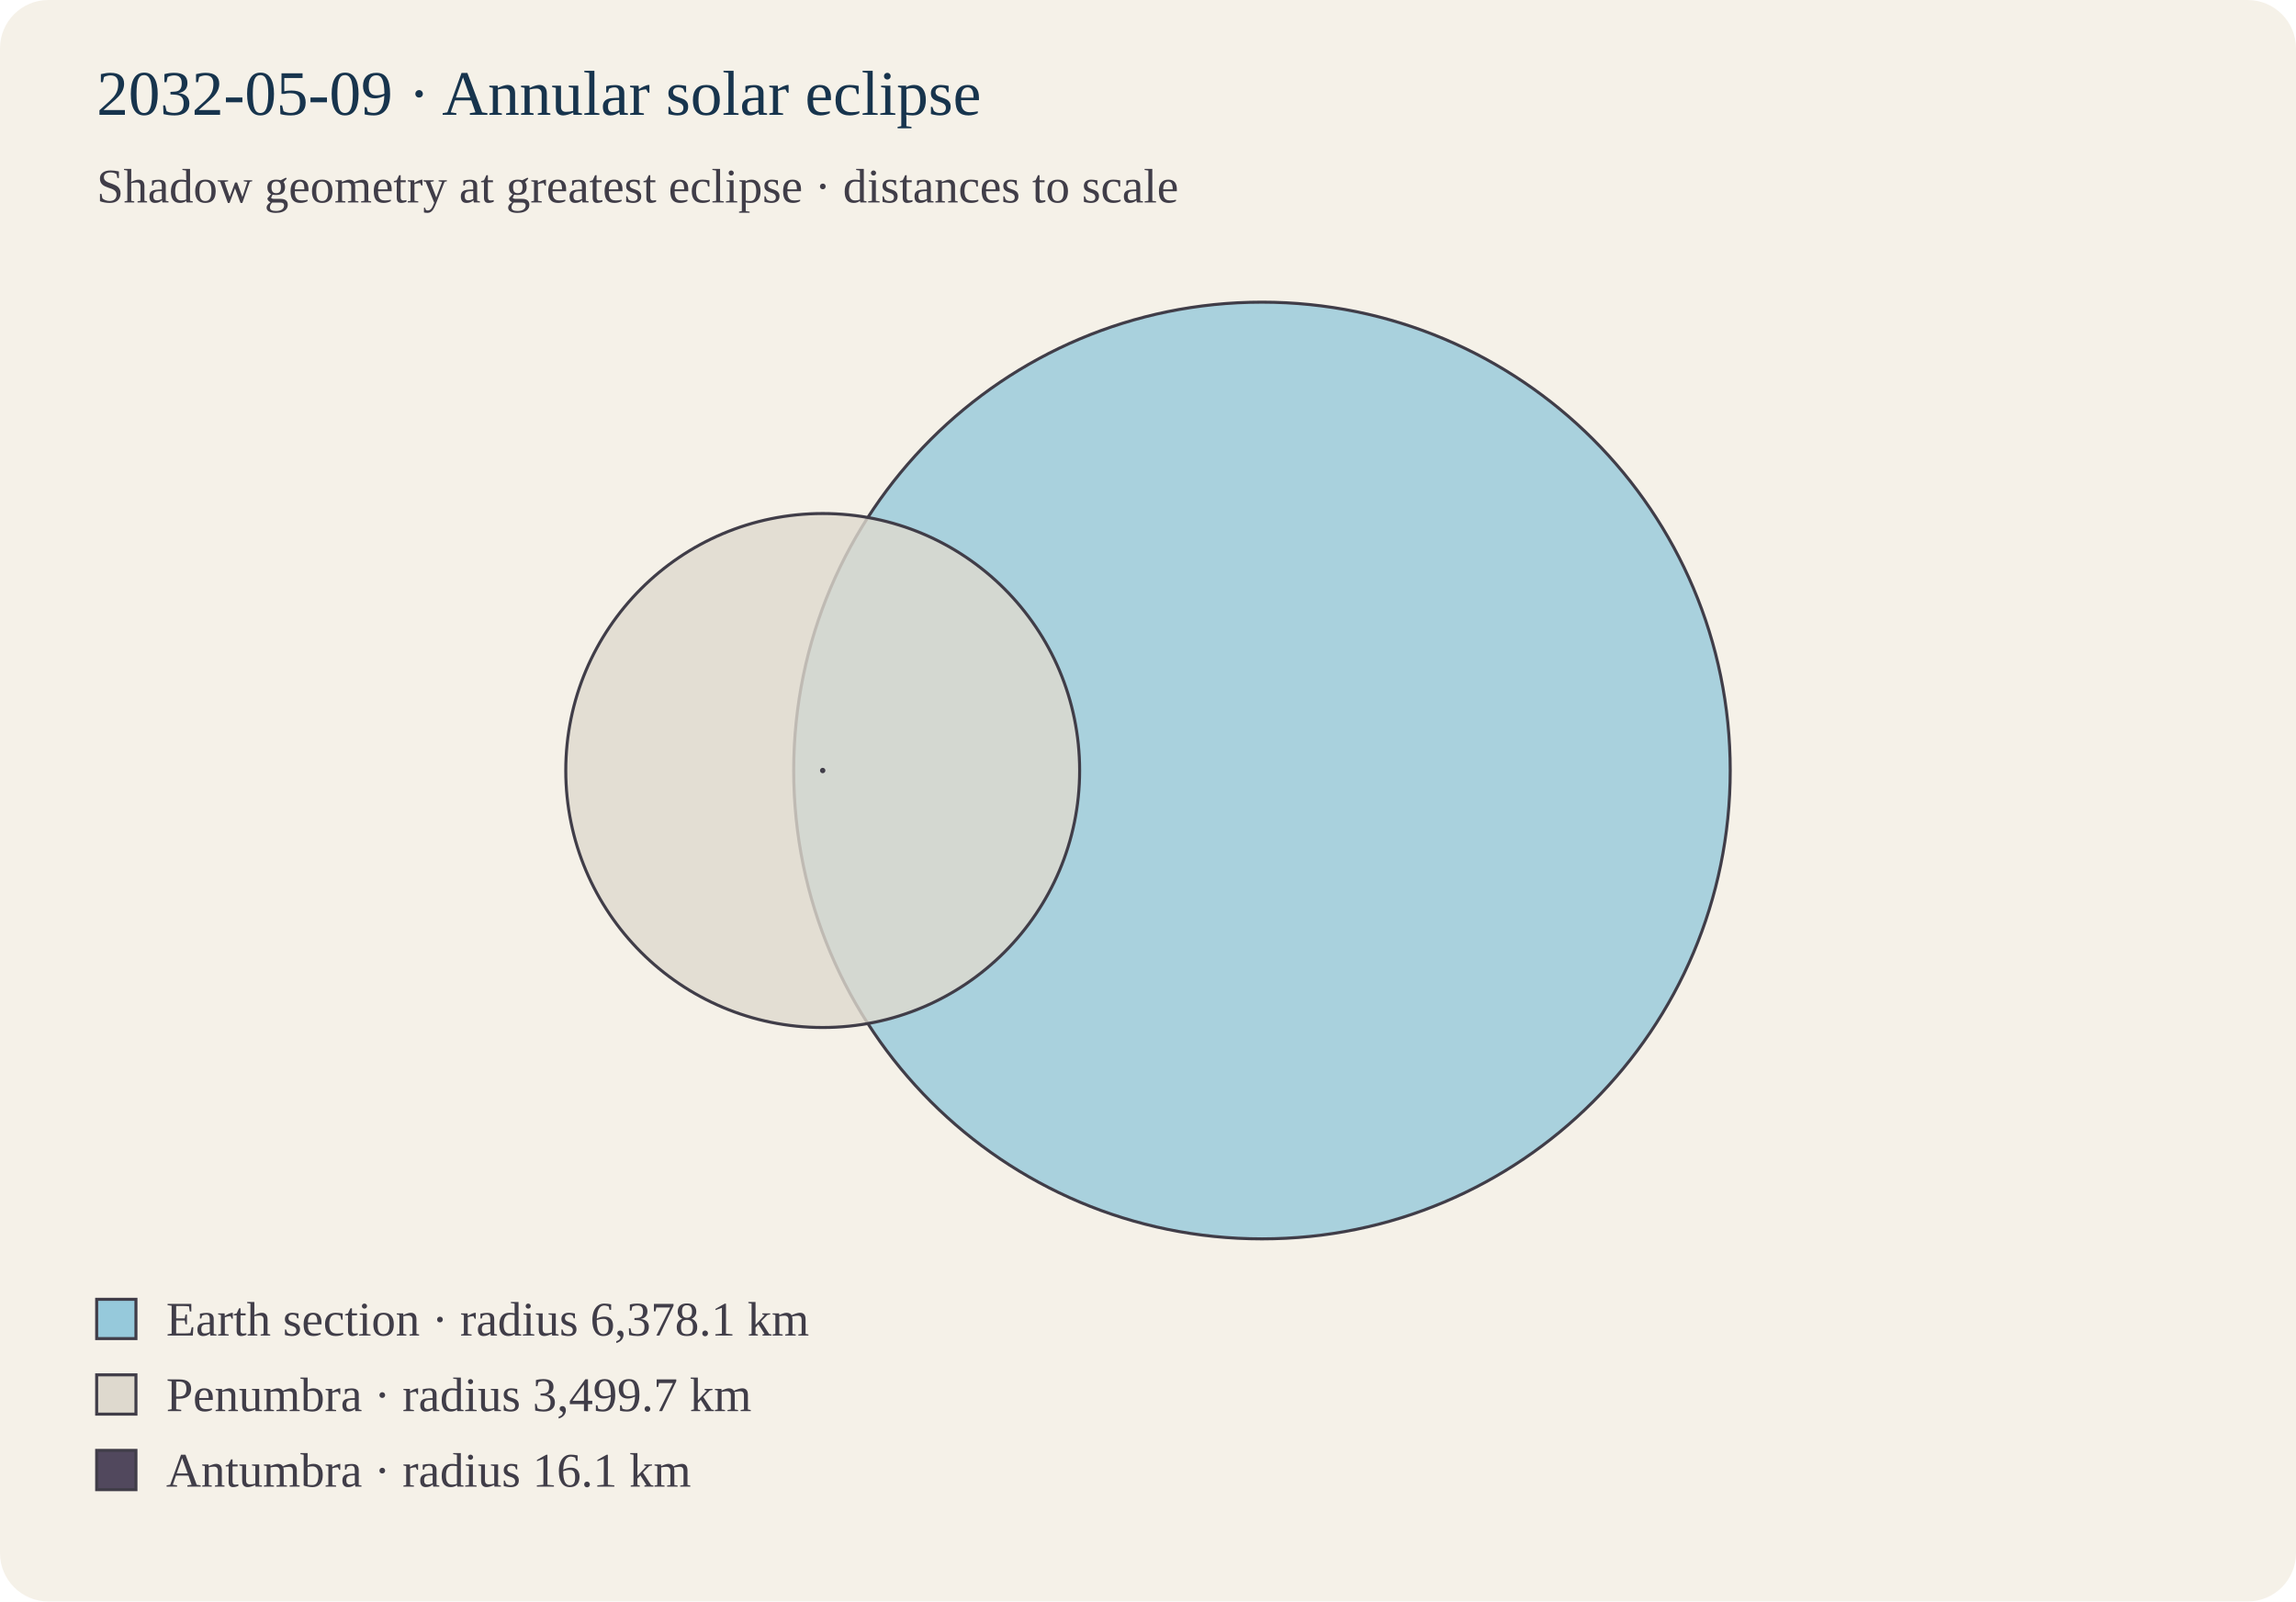
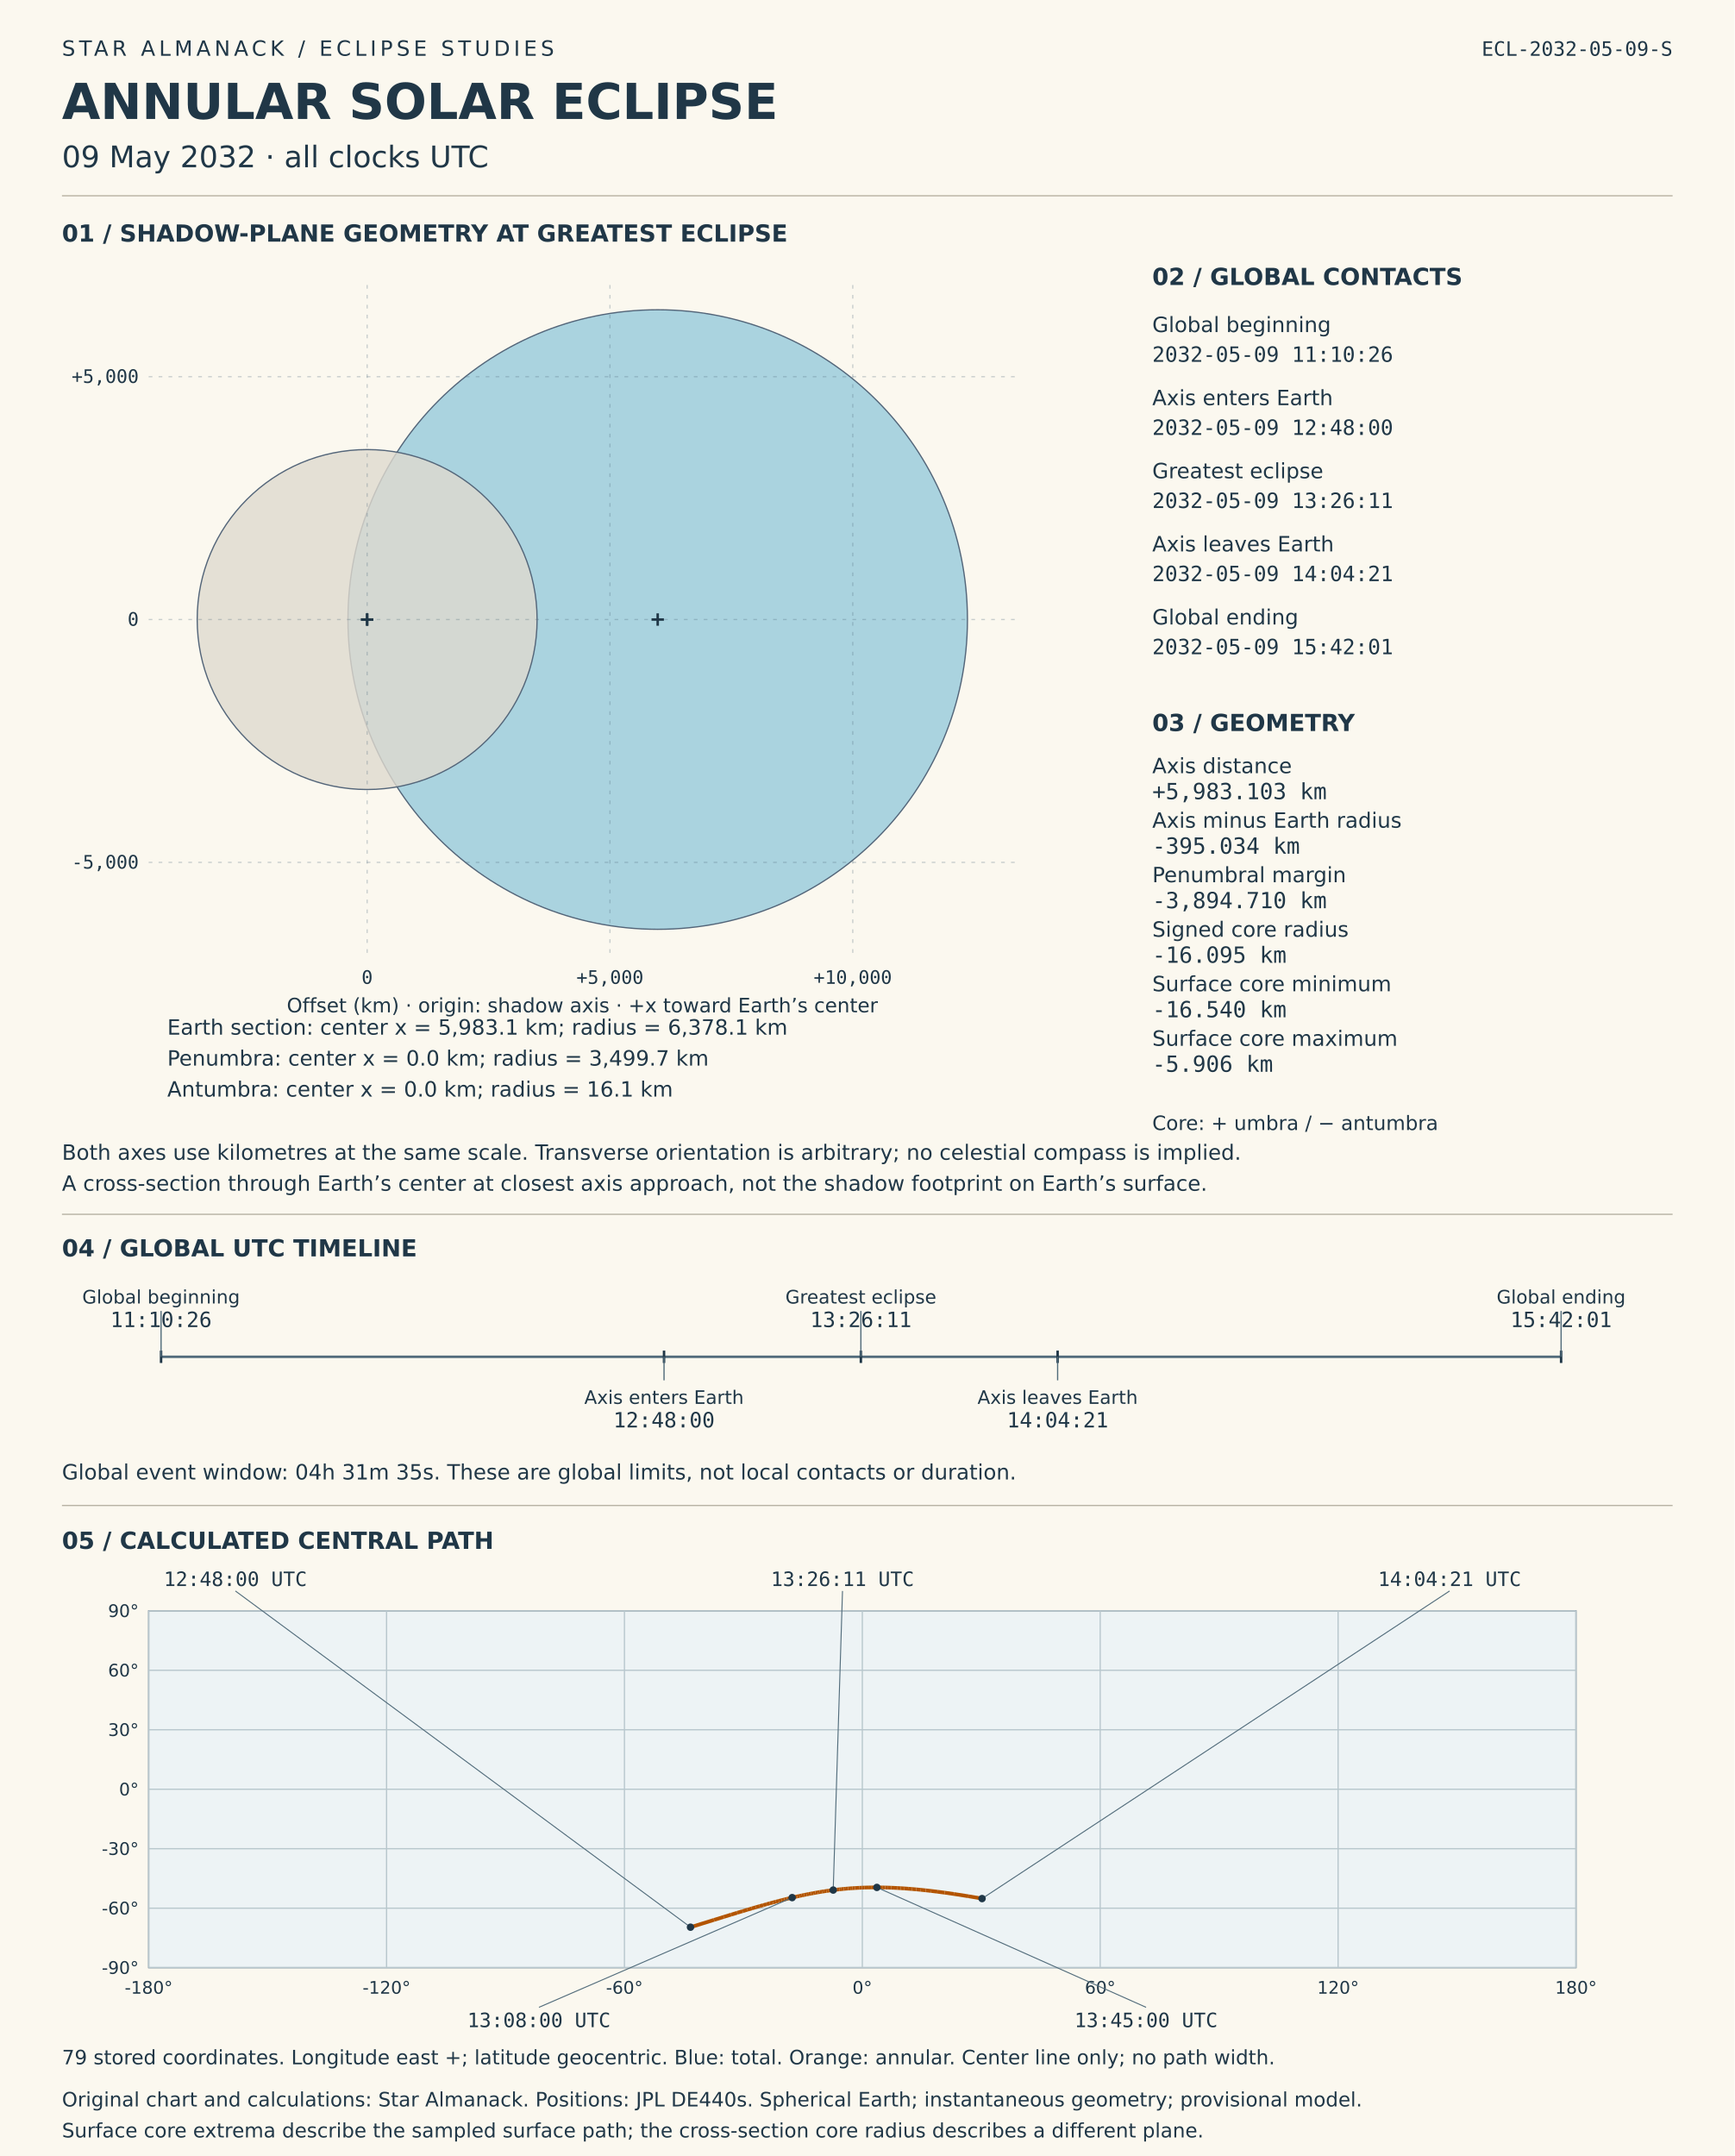
- <svg xmlns="http://www.w3.org/2000/svg" viewBox="0 0 760 530" role="img" aria-labelledby="art-title art-desc">
-   <rect width="760" height="530" rx="16" fill="#f5f1e8" />
-   <text x="32" y="38" font-size="21" fill="#17344d">2032-05-09 · Annular solar eclipse</text>
-   <text x="32" y="67" font-size="16" fill="#403d48">Shadow geometry at greatest eclipse · distances to scale</text>
-   <circle data-label="Earth section" cx="417.724" cy="255" r="155" fill="#96c9db" fill-opacity="0.8" stroke="#403d48" />
-   <circle data-label="Penumbra" cx="272.324" cy="255" r="85.048" fill="#ded9ce" fill-opacity="0.8" stroke="#403d48" />
-   <circle data-label="Antumbra" cx="272.324" cy="255" r="0.391" fill="#51485d" fill-opacity="0.8" stroke="#403d48" />
-   <rect x="32" y="430" width="13" height="13" fill="#96c9db" stroke="#403d48" />
-   <text x="55" y="442" font-size="16" fill="#403d48">Earth section · radius 6,378.1 km</text>
-   <rect x="32" y="455" width="13" height="13" fill="#ded9ce" stroke="#403d48" />
-   <text x="55" y="467" font-size="16" fill="#403d48">Penumbra · radius 3,499.7 km</text>
-   <rect x="32" y="480" width="13" height="13" fill="#51485d" stroke="#403d48" />
-   <text x="55" y="492" font-size="16" fill="#403d48">Antumbra · radius 16.1 km</text>
+ <svg xmlns="http://www.w3.org/2000/svg" viewBox="0 0 1400 1740" role="img" aria-labelledby="solar-title solar-desc">
+   <rect width="1400" height="1740" fill="#fbf8ef" />
+   <style>text{font-family:DejaVu Sans,sans-serif;fill:#203747}.mono{font-family:DejaVu Sans Mono,monospace;font-variant-numeric:tabular-nums}</style>
+   <text x="50" y="45" font-size="17" letter-spacing="3">STAR ALMANACK  /  ECLIPSE STUDIES</text>
+   <text x="50" y="96" font-size="40" font-weight="bold">ANNULAR SOLAR ECLIPSE</text>
+   <text x="50" y="135" font-size="24">09 May 2032  ·  all clocks UTC</text>
+   <text x="1350" y="45" font-size="16" text-anchor="end" class="mono">ECL-2032-05-09-S</text>
+   <line x1="50" y1="158" x2="1350" y2="158" stroke="#b8b3a4" />
+   <text x="50" y="195" font-size="19" font-weight="bold">01  /  SHADOW-PLANE GEOMETRY AT GREATEST ECLIPSE</text>
+   <circle data-label="Earth section" cx="530.845" cy="500.0" r="250" fill="#96c9db" fill-opacity=".8" stroke="#536579" />
+   <circle data-label="Penumbra" cx="296.329" cy="500.0" r="137.175" fill="#ded9ce" fill-opacity=".8" stroke="#536579" />
+   <circle data-label="Antumbra" cx="296.329" cy="500.0" r="0.631" fill="#51485d" fill-opacity=".8" stroke="#536579" />
+   <g id="shadow-coordinate-grid">
+     <line x1="296.329" y1="230" x2="296.329" y2="770" stroke="#526c7b" stroke-opacity=".3" stroke-dasharray="3 5" />
+     <text x="296.329" y="794" font-size="15" text-anchor="middle" class="mono">0</text>
+     <line x1="492.311" y1="230" x2="492.311" y2="770" stroke="#526c7b" stroke-opacity=".3" stroke-dasharray="3 5" />
+     <text x="492.311" y="794" font-size="15" text-anchor="middle" class="mono">+5,000</text>
+     <line x1="688.293" y1="230" x2="688.293" y2="770" stroke="#526c7b" stroke-opacity=".3" stroke-dasharray="3 5" />
+     <text x="688.293" y="794" font-size="15" text-anchor="middle" class="mono">+10,000</text>
+     <line x1="120" y1="695.982" x2="820" y2="695.982" stroke="#526c7b" stroke-opacity=".3" stroke-dasharray="3 5" />
+     <text x="112" y="700.982" font-size="15" text-anchor="end" class="mono">-5,000</text>
+     <line x1="120" y1="500.0" x2="820" y2="500.0" stroke="#526c7b" stroke-opacity=".3" stroke-dasharray="3 5" />
+     <text x="112" y="505.0" font-size="15" text-anchor="end" class="mono">0</text>
+     <line x1="120" y1="304.018" x2="820" y2="304.018" stroke="#526c7b" stroke-opacity=".3" stroke-dasharray="3 5" />
+     <text x="112" y="309.018" font-size="15" text-anchor="end" class="mono">+5,000</text>
+   </g>
+   <line x1="525.845" y1="500.0" x2="535.845" y2="500.0" stroke="#203747" stroke-width="2" />
+   <line x1="530.845" y1="495.0" x2="530.845" y2="505.0" stroke="#203747" stroke-width="2" />
+   <text x="135" y="835" font-size="17">Earth section: center x = 5,983.1 km; radius = 6,378.1 km</text>
+   <line x1="291.329" y1="500.0" x2="301.329" y2="500.0" stroke="#203747" stroke-width="2" />
+   <line x1="296.329" y1="495.0" x2="296.329" y2="505.0" stroke="#203747" stroke-width="2" />
+   <text x="135" y="860" font-size="17">Penumbra: center x = 0.0 km; radius = 3,499.7 km</text>
+   <line x1="291.329" y1="500.0" x2="301.329" y2="500.0" stroke="#203747" stroke-width="2" />
+   <line x1="296.329" y1="495.0" x2="296.329" y2="505.0" stroke="#203747" stroke-width="2" />
+   <text x="135" y="885" font-size="17">Antumbra: center x = 0.0 km; radius = 16.1 km</text>
+   <text x="470" y="817" font-size="16" text-anchor="middle">Offset (km) · origin: shadow axis · +x toward Earth’s center</text>
+   <text x="50" y="936" font-size="17">Both axes use kilometres at the same scale. Transverse orientation is arbitrary; no celestial compass is implied.</text>
+   <text x="50" y="961" font-size="17">A cross-section through Earth’s center at closest axis approach, not the shadow footprint on Earth’s surface.</text>
+   <text x="930" y="230" font-size="19" font-weight="bold">02  /  GLOBAL CONTACTS</text>
+   <text x="930" y="268" font-size="17">Global beginning</text>
+   <text x="930" y="292" font-size="17" class="mono">2032-05-09  11:10:26</text>
+   <text x="930" y="327" font-size="17">Axis enters Earth</text>
+   <text x="930" y="351" font-size="17" class="mono">2032-05-09  12:48:00</text>
+   <text x="930" y="386" font-size="17">Greatest eclipse</text>
+   <text x="930" y="410" font-size="17" class="mono">2032-05-09  13:26:11</text>
+   <text x="930" y="445" font-size="17">Axis leaves Earth</text>
+   <text x="930" y="469" font-size="17" class="mono">2032-05-09  14:04:21</text>
+   <text x="930" y="504" font-size="17">Global ending</text>
+   <text x="930" y="528" font-size="17" class="mono">2032-05-09  15:42:01</text>
+   <text x="930" y="590" font-size="19" font-weight="bold">03  /  GEOMETRY</text>
+   <text x="930" y="624" font-size="17">Axis distance</text>
+   <text x="930" y="645" font-size="18" class="mono">+5,983.103 km</text>
+   <text x="930" y="668" font-size="17">Axis minus Earth radius</text>
+   <text x="930" y="689" font-size="18" class="mono">-395.034 km</text>
+   <text x="930" y="712" font-size="17">Penumbral margin</text>
+   <text x="930" y="733" font-size="18" class="mono">-3,894.710 km</text>
+   <text x="930" y="756" font-size="17">Signed core radius</text>
+   <text x="930" y="777" font-size="18" class="mono">-16.095 km</text>
+   <text x="930" y="800" font-size="17">Surface core minimum</text>
+   <text x="930" y="821" font-size="18" class="mono">-16.540 km</text>
+   <text x="930" y="844" font-size="17">Surface core maximum</text>
+   <text x="930" y="865" font-size="18" class="mono">-5.906 km</text>
+   <text x="930" y="912" font-size="16">Core: + umbra / − antumbra</text>
+   <line x1="50" y1="980" x2="1350" y2="980" stroke="#b8b3a4" />
+   <text x="50" y="1014" font-size="19" font-weight="bold">04  /  GLOBAL UTC TIMELINE</text>
+   <line x1="130" y1="1095" x2="1260" y2="1095" stroke="#526c7b" stroke-width="2" />
+   <line x1="130.0" y1="1090" x2="130.0" y2="1100" stroke="#203747" stroke-width="2" />
+   <line x1="130.0" y1="1095" x2="130.0" y2="1058" stroke="#526c7b" />
+   <text x="130.0" y="1052" font-size="15" text-anchor="middle">Global beginning</text>
+   <text x="130.0" y="1071" font-size="17" text-anchor="middle" class="mono">11:10:26</text>
+   <line x1="535.954" y1="1090" x2="535.954" y2="1100" stroke="#203747" stroke-width="2" />
+   <line x1="535.954" y1="1095" x2="535.954" y2="1114" stroke="#526c7b" />
+   <text x="535.954" y="1133" font-size="15" text-anchor="middle">Axis enters Earth</text>
+   <text x="535.954" y="1152" font-size="17" text-anchor="middle" class="mono">12:48:00</text>
+   <line x1="694.827" y1="1090" x2="694.827" y2="1100" stroke="#203747" stroke-width="2" />
+   <line x1="694.827" y1="1095" x2="694.827" y2="1058" stroke="#526c7b" />
+   <text x="694.827" y="1052" font-size="15" text-anchor="middle">Greatest eclipse</text>
+   <text x="694.827" y="1071" font-size="17" text-anchor="middle" class="mono">13:26:11</text>
+   <line x1="853.63" y1="1090" x2="853.63" y2="1100" stroke="#203747" stroke-width="2" />
+   <line x1="853.63" y1="1095" x2="853.63" y2="1114" stroke="#526c7b" />
+   <text x="853.63" y="1133" font-size="15" text-anchor="middle">Axis leaves Earth</text>
+   <text x="853.63" y="1152" font-size="17" text-anchor="middle" class="mono">14:04:21</text>
+   <line x1="1260.0" y1="1090" x2="1260.0" y2="1100" stroke="#203747" stroke-width="2" />
+   <line x1="1260.0" y1="1095" x2="1260.0" y2="1058" stroke="#526c7b" />
+   <text x="1260.0" y="1052" font-size="15" text-anchor="middle">Global ending</text>
+   <text x="1260.0" y="1071" font-size="17" text-anchor="middle" class="mono">15:42:01</text>
+   <text x="50" y="1194" font-size="17">Global event window: 04h 31m 35s. These are global limits, not local contacts or duration.</text>
+   <line x1="50" y1="1215" x2="1350" y2="1215" stroke="#b8b3a4" />
+   <text x="50" y="1250" font-size="19" font-weight="bold">05  /  CALCULATED CENTRAL PATH</text>
+   <g id="timed-central-path">
+     <rect x="120" y="1300" width="1152" height="288" fill="#edf3f5" stroke="#708090" />
+     <line x1="120.0" y1="1300" x2="120.0" y2="1588" stroke="#b8c7cd" />
+     <text x="120.0" y="1609" font-size="14" text-anchor="middle">-180°</text>
+     <line x1="312.0" y1="1300" x2="312.0" y2="1588" stroke="#b8c7cd" />
+     <text x="312.0" y="1609" font-size="14" text-anchor="middle">-120°</text>
+     <line x1="504.0" y1="1300" x2="504.0" y2="1588" stroke="#b8c7cd" />
+     <text x="504.0" y="1609" font-size="14" text-anchor="middle">-60°</text>
+     <line x1="696.0" y1="1300" x2="696.0" y2="1588" stroke="#b8c7cd" />
+     <text x="696.0" y="1609" font-size="14" text-anchor="middle">0°</text>
+     <line x1="888.0" y1="1300" x2="888.0" y2="1588" stroke="#b8c7cd" />
+     <text x="888.0" y="1609" font-size="14" text-anchor="middle">60°</text>
+     <line x1="1080.0" y1="1300" x2="1080.0" y2="1588" stroke="#b8c7cd" />
+     <text x="1080.0" y="1609" font-size="14" text-anchor="middle">120°</text>
+     <line x1="1272.0" y1="1300" x2="1272.0" y2="1588" stroke="#b8c7cd" />
+     <text x="1272.0" y="1609" font-size="14" text-anchor="middle">180°</text>
+     <line x1="120" y1="1588.0" x2="1272" y2="1588.0" stroke="#b8c7cd" />
+     <text x="112" y="1593.0" font-size="14" text-anchor="end">-90°</text>
+     <line x1="120" y1="1540.0" x2="1272" y2="1540.0" stroke="#b8c7cd" />
+     <text x="112" y="1545.0" font-size="14" text-anchor="end">-60°</text>
+     <line x1="120" y1="1492.0" x2="1272" y2="1492.0" stroke="#b8c7cd" />
+     <text x="112" y="1497.0" font-size="14" text-anchor="end">-30°</text>
+     <line x1="120" y1="1444.0" x2="1272" y2="1444.0" stroke="#b8c7cd" />
+     <text x="112" y="1449.0" font-size="14" text-anchor="end">0°</text>
+     <line x1="120" y1="1396.0" x2="1272" y2="1396.0" stroke="#b8c7cd" />
+     <text x="112" y="1401.0" font-size="14" text-anchor="end">30°</text>
+     <line x1="120" y1="1348.0" x2="1272" y2="1348.0" stroke="#b8c7cd" />
+     <text x="112" y="1353.0" font-size="14" text-anchor="end">60°</text>
+     <line x1="120" y1="1300.0" x2="1272" y2="1300.0" stroke="#b8c7cd" />
+     <text x="112" y="1305.0" font-size="14" text-anchor="end">90°</text>
+     <line x1="557.317" y1="1555.348" x2="576.308" y2="1549.448" stroke="#b35400" stroke-width="3" />
+     <line x1="576.308" y1="1549.448" x2="584.177" y2="1547.017" stroke="#b35400" stroke-width="3" />
+     <line x1="584.177" y1="1547.017" x2="590.108" y2="1545.197" stroke="#b35400" stroke-width="3" />
+     <line x1="590.108" y1="1545.197" x2="595.045" y2="1543.697" stroke="#b35400" stroke-width="3" />
+     <line x1="595.045" y1="1543.697" x2="599.352" y2="1542.4" stroke="#b35400" stroke-width="3" />
+     <line x1="599.352" y1="1542.4" x2="603.217" y2="1541.248" stroke="#b35400" stroke-width="3" />
+     <line x1="603.217" y1="1541.248" x2="606.75" y2="1540.208" stroke="#b35400" stroke-width="3" />
+     <line x1="606.75" y1="1540.208" x2="610.024" y2="1539.255" stroke="#b35400" stroke-width="3" />
+     <line x1="610.024" y1="1539.255" x2="613.088" y2="1538.375" stroke="#b35400" stroke-width="3" />
+     <line x1="613.088" y1="1538.375" x2="615.979" y2="1537.555" stroke="#b35400" stroke-width="3" />
+     <line x1="615.979" y1="1537.555" x2="618.725" y2="1536.788" stroke="#b35400" stroke-width="3" />
+     <line x1="618.725" y1="1536.788" x2="621.346" y2="1536.067" stroke="#b35400" stroke-width="3" />
+     <line x1="621.346" y1="1536.067" x2="623.86" y2="1535.386" stroke="#b35400" stroke-width="3" />
+     <line x1="623.86" y1="1535.386" x2="626.281" y2="1534.741" stroke="#b35400" stroke-width="3" />
+     <line x1="626.281" y1="1534.741" x2="628.621" y2="1534.128" stroke="#b35400" stroke-width="3" />
+     <line x1="628.621" y1="1534.128" x2="630.887" y2="1533.545" stroke="#b35400" stroke-width="3" />
+     <line x1="630.887" y1="1533.545" x2="633.09" y2="1532.989" stroke="#b35400" stroke-width="3" />
+     <line x1="633.09" y1="1532.989" x2="635.236" y2="1532.458" stroke="#b35400" stroke-width="3" />
+     <line x1="635.236" y1="1532.458" x2="637.33" y2="1531.95" stroke="#b35400" stroke-width="3" />
+     <line x1="637.33" y1="1531.95" x2="639.378" y2="1531.464" stroke="#b35400" stroke-width="3" />
+     <line x1="639.378" y1="1531.464" x2="641.386" y2="1530.998" stroke="#b35400" stroke-width="3" />
+     <line x1="641.386" y1="1530.998" x2="643.356" y2="1530.551" stroke="#b35400" stroke-width="3" />
+     <line x1="643.356" y1="1530.551" x2="645.294" y2="1530.122" stroke="#b35400" stroke-width="3" />
+     <line x1="645.294" y1="1530.122" x2="647.202" y2="1529.711" stroke="#b35400" stroke-width="3" />
+     <line x1="647.202" y1="1529.711" x2="649.083" y2="1529.315" stroke="#b35400" stroke-width="3" />
+     <line x1="649.083" y1="1529.315" x2="650.94" y2="1528.935" stroke="#b35400" stroke-width="3" />
+     <line x1="650.94" y1="1528.935" x2="652.776" y2="1528.57" stroke="#b35400" stroke-width="3" />
+     <line x1="652.776" y1="1528.57" x2="654.594" y2="1528.219" stroke="#b35400" stroke-width="3" />
+     <line x1="654.594" y1="1528.219" x2="656.395" y2="1527.882" stroke="#b35400" stroke-width="3" />
+     <line x1="656.395" y1="1527.882" x2="658.182" y2="1527.559" stroke="#b35400" stroke-width="3" />
+     <line x1="658.182" y1="1527.559" x2="659.956" y2="1527.248" stroke="#b35400" stroke-width="3" />
+     <line x1="659.956" y1="1527.248" x2="661.721" y2="1526.95" stroke="#b35400" stroke-width="3" />
+     <line x1="661.721" y1="1526.95" x2="663.477" y2="1526.665" stroke="#b35400" stroke-width="3" />
+     <line x1="663.477" y1="1526.665" x2="665.226" y2="1526.391" stroke="#b35400" stroke-width="3" />
+     <line x1="665.226" y1="1526.391" x2="666.971" y2="1526.129" stroke="#b35400" stroke-width="3" />
+     <line x1="666.971" y1="1526.129" x2="668.712" y2="1525.879" stroke="#b35400" stroke-width="3" />
+     <line x1="668.712" y1="1525.879" x2="670.452" y2="1525.64" stroke="#b35400" stroke-width="3" />
+     <line x1="670.452" y1="1525.64" x2="672.192" y2="1525.412" stroke="#b35400" stroke-width="3" />
+     <line x1="672.192" y1="1525.412" x2="672.511" y2="1525.372" stroke="#b35400" stroke-width="3" />
+     <line x1="672.511" y1="1525.372" x2="673.934" y2="1525.195" stroke="#b35400" stroke-width="3" />
+     <line x1="673.934" y1="1525.195" x2="675.68" y2="1524.99" stroke="#b35400" stroke-width="3" />
+     <line x1="675.68" y1="1524.99" x2="677.43" y2="1524.795" stroke="#b35400" stroke-width="3" />
+     <line x1="677.43" y1="1524.795" x2="679.188" y2="1524.612" stroke="#b35400" stroke-width="3" />
+     <line x1="679.188" y1="1524.612" x2="680.954" y2="1524.439" stroke="#b35400" stroke-width="3" />
+     <line x1="680.954" y1="1524.439" x2="682.73" y2="1524.277" stroke="#b35400" stroke-width="3" />
+     <line x1="682.73" y1="1524.277" x2="684.519" y2="1524.126" stroke="#b35400" stroke-width="3" />
+     <line x1="684.519" y1="1524.126" x2="686.321" y2="1523.986" stroke="#b35400" stroke-width="3" />
+     <line x1="686.321" y1="1523.986" x2="688.139" y2="1523.858" stroke="#b35400" stroke-width="3" />
+     <line x1="688.139" y1="1523.858" x2="689.976" y2="1523.74" stroke="#b35400" stroke-width="3" />
+     <line x1="689.976" y1="1523.74" x2="691.833" y2="1523.634" stroke="#b35400" stroke-width="3" />
+     <line x1="691.833" y1="1523.634" x2="693.712" y2="1523.54" stroke="#b35400" stroke-width="3" />
+     <line x1="693.712" y1="1523.54" x2="695.617" y2="1523.458" stroke="#b35400" stroke-width="3" />
+     <line x1="695.617" y1="1523.458" x2="697.549" y2="1523.388" stroke="#b35400" stroke-width="3" />
+     <line x1="697.549" y1="1523.388" x2="699.512" y2="1523.331" stroke="#b35400" stroke-width="3" />
+     <line x1="699.512" y1="1523.331" x2="701.509" y2="1523.287" stroke="#b35400" stroke-width="3" />
+     <line x1="701.509" y1="1523.287" x2="703.543" y2="1523.256" stroke="#b35400" stroke-width="3" />
+     <line x1="703.543" y1="1523.256" x2="705.618" y2="1523.239" stroke="#b35400" stroke-width="3" />
+     <line x1="705.618" y1="1523.239" x2="707.739" y2="1523.237" stroke="#b35400" stroke-width="3" />
+     <line x1="707.739" y1="1523.237" x2="709.91" y2="1523.251" stroke="#b35400" stroke-width="3" />
+     <line x1="709.91" y1="1523.251" x2="712.137" y2="1523.281" stroke="#b35400" stroke-width="3" />
+     <line x1="712.137" y1="1523.281" x2="714.425" y2="1523.328" stroke="#b35400" stroke-width="3" />
+     <line x1="714.425" y1="1523.328" x2="716.782" y2="1523.393" stroke="#b35400" stroke-width="3" />
+     <line x1="716.782" y1="1523.393" x2="719.217" y2="1523.479" stroke="#b35400" stroke-width="3" />
+     <line x1="719.217" y1="1523.479" x2="721.737" y2="1523.586" stroke="#b35400" stroke-width="3" />
+     <line x1="721.737" y1="1523.586" x2="724.356" y2="1523.716" stroke="#b35400" stroke-width="3" />
+     <line x1="724.356" y1="1523.716" x2="727.087" y2="1523.872" stroke="#b35400" stroke-width="3" />
+     <line x1="727.087" y1="1523.872" x2="729.946" y2="1524.057" stroke="#b35400" stroke-width="3" />
+     <line x1="729.946" y1="1524.057" x2="732.954" y2="1524.275" stroke="#b35400" stroke-width="3" />
+     <line x1="732.954" y1="1524.275" x2="736.138" y2="1524.53" stroke="#b35400" stroke-width="3" />
+     <line x1="736.138" y1="1524.53" x2="739.534" y2="1524.828" stroke="#b35400" stroke-width="3" />
+     <line x1="739.534" y1="1524.828" x2="743.187" y2="1525.179" stroke="#b35400" stroke-width="3" />
+     <line x1="743.187" y1="1525.179" x2="747.166" y2="1525.594" stroke="#b35400" stroke-width="3" />
+     <line x1="747.166" y1="1525.594" x2="751.571" y2="1526.091" stroke="#b35400" stroke-width="3" />
+     <line x1="751.571" y1="1526.091" x2="756.563" y2="1526.7" stroke="#b35400" stroke-width="3" />
+     <line x1="756.563" y1="1526.7" x2="762.442" y2="1527.474" stroke="#b35400" stroke-width="3" />
+     <line x1="762.442" y1="1527.474" x2="769.889" y2="1528.535" stroke="#b35400" stroke-width="3" />
+     <line x1="769.889" y1="1528.535" x2="781.581" y2="1530.364" stroke="#b35400" stroke-width="3" />
+     <line x1="781.581" y1="1530.364" x2="792.642" y2="1532.252" stroke="#b35400" stroke-width="3" />
+     <line x1="557.317" y1="1555.348" x2="190" y2="1284" stroke="#526c7b" stroke-width=".8" />
+     <circle data-utc="2032-05-09T12:48:00Z" cx="557.317" cy="1555.348" r="3" fill="#203747" />
+     <text x="190" y="1280" font-size="16" text-anchor="middle" class="mono">12:48:00 UTC</text>
+     <line x1="639.378" y1="1531.464" x2="435" y2="1620" stroke="#526c7b" stroke-width=".8" />
+     <circle data-utc="2032-05-09T13:08:00Z" cx="639.378" cy="1531.464" r="3" fill="#203747" />
+     <text x="435" y="1636" font-size="16" text-anchor="middle" class="mono">13:08:00 UTC</text>
+     <line x1="672.511" y1="1525.372" x2="680" y2="1284" stroke="#526c7b" stroke-width=".8" />
+     <circle data-utc="2032-05-09T13:26:11Z" cx="672.511" cy="1525.372" r="3" fill="#203747" />
+     <text x="680" y="1280" font-size="16" text-anchor="middle" class="mono">13:26:11 UTC</text>
+     <line x1="707.739" y1="1523.237" x2="925" y2="1620" stroke="#526c7b" stroke-width=".8" />
+     <circle data-utc="2032-05-09T13:45:00Z" cx="707.739" cy="1523.237" r="3" fill="#203747" />
+     <text x="925" y="1636" font-size="16" text-anchor="middle" class="mono">13:45:00 UTC</text>
+     <line x1="792.642" y1="1532.252" x2="1170" y2="1284" stroke="#526c7b" stroke-width=".8" />
+     <circle data-utc="2032-05-09T14:04:21Z" cx="792.642" cy="1532.252" r="3" fill="#203747" />
+     <text x="1170" y="1280" font-size="16" text-anchor="middle" class="mono">14:04:21 UTC</text>
+   </g>
+   <text x="50" y="1666" font-size="16">79 stored coordinates. Longitude east +; latitude geocentric. Blue: total. Orange: annular. Center line only; no path width.</text>
+   <text x="50" y="1700" font-size="16">Original chart and calculations: Star Almanack. Positions: JPL DE440s. Spherical Earth; instantaneous geometry; provisional model.</text>
+   <text x="50" y="1725" font-size="16">Surface core extrema describe the sampled surface path; the cross-section core radius describes a different plane.</text>
</svg>
